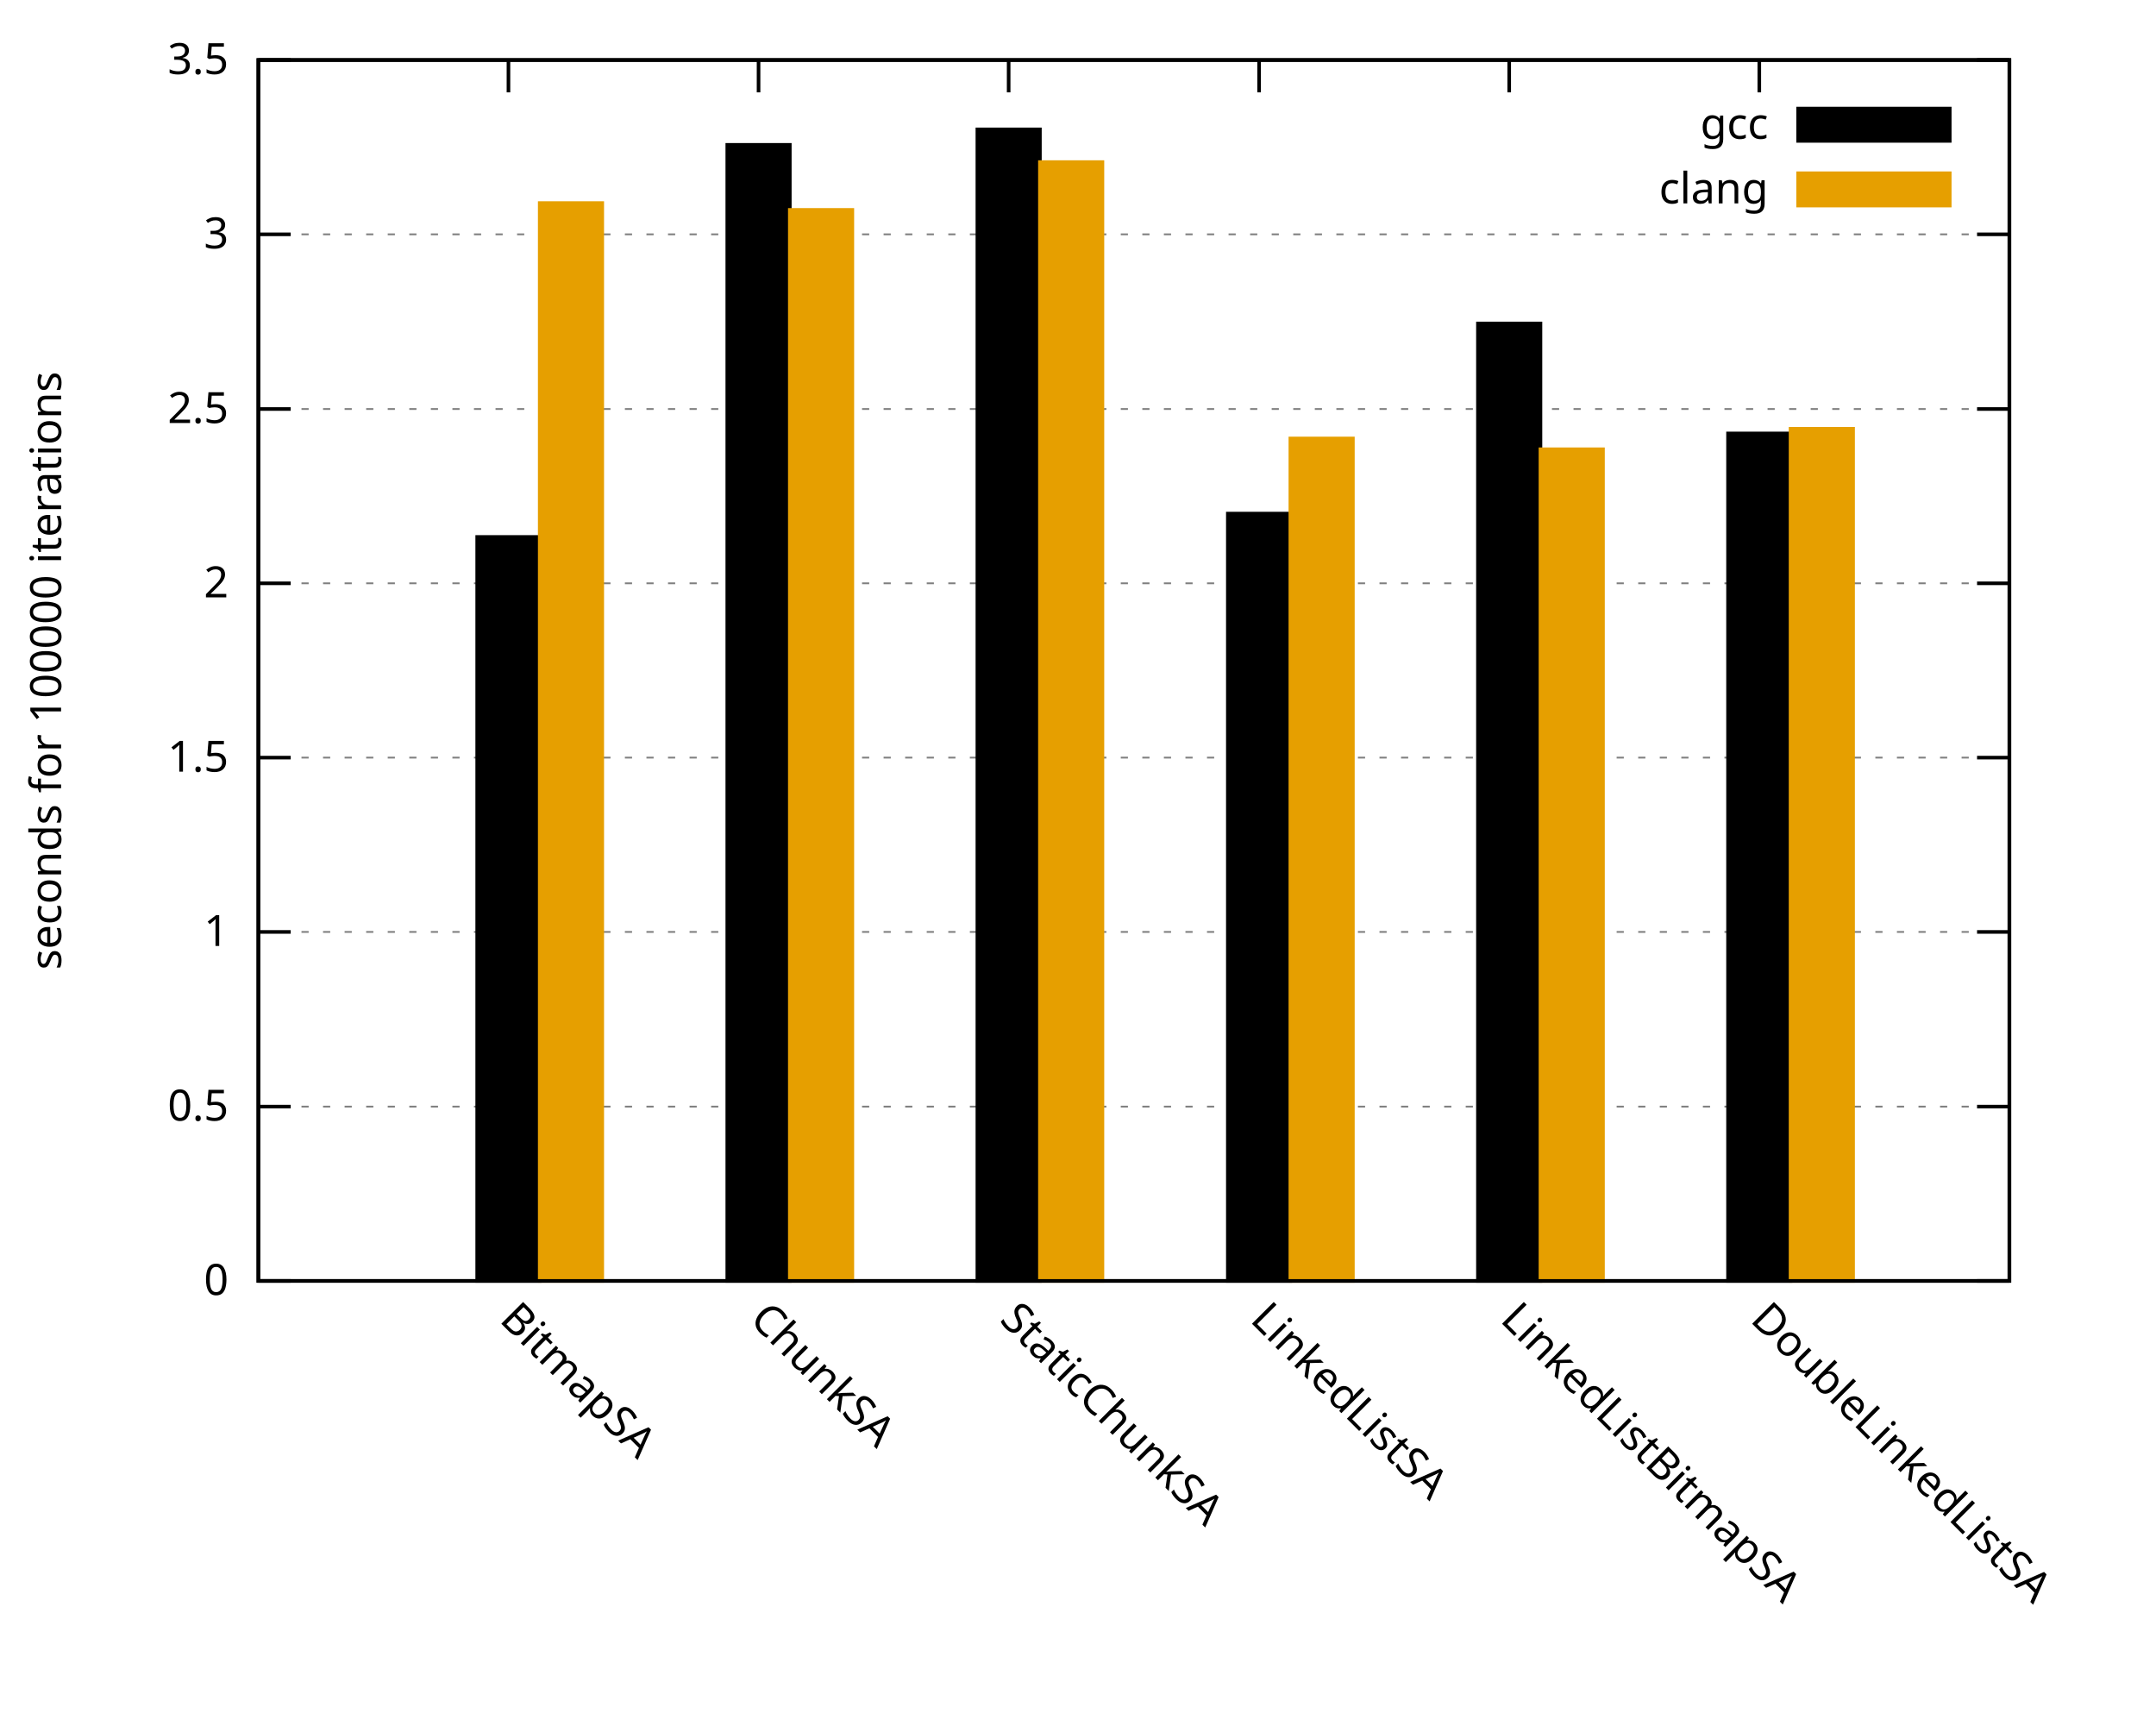
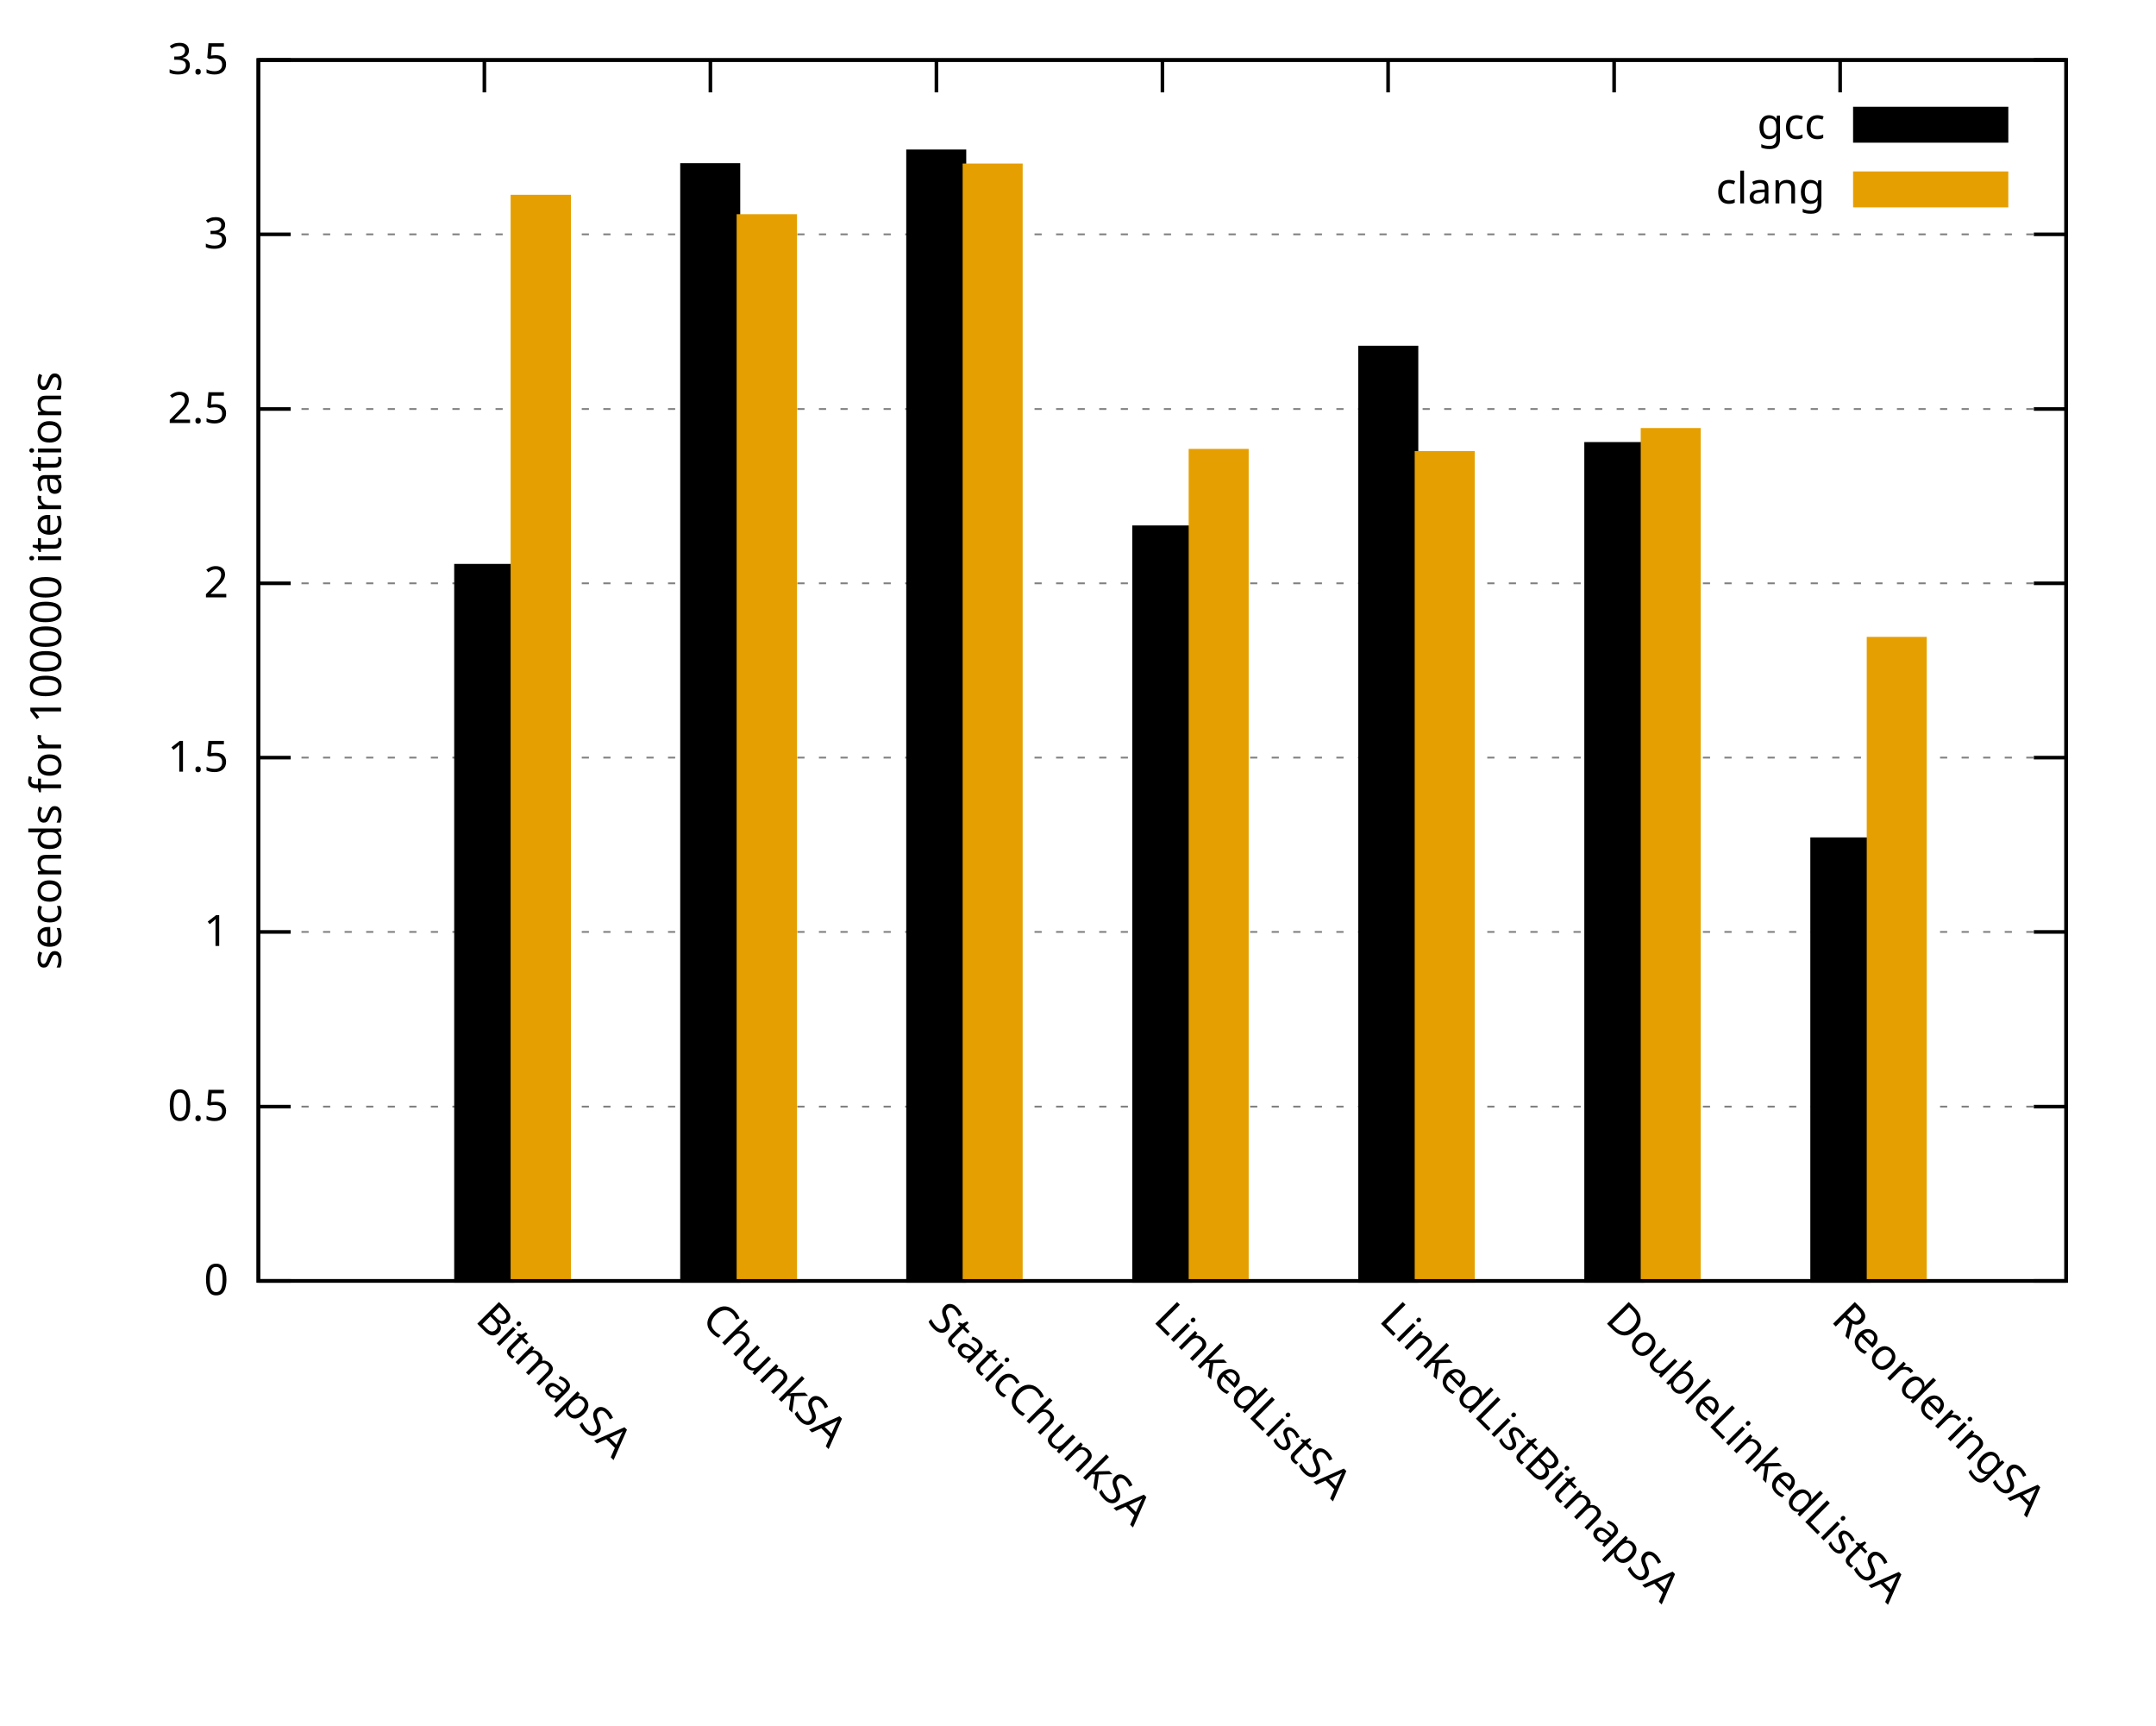
<svg xmlns="http://www.w3.org/2000/svg" xmlns:xlink="http://www.w3.org/1999/xlink" width="600" height="480" viewBox="0 0 600 480">
  <g id="gnuplot_canvas">
    <rect x="0" y="0" width="600" height="480" fill="none" />
    <defs>
      <circle id="gpDot" r="0.5" stroke-width="0.5" />
      <path id="gpPt0" stroke-width="0.222" stroke="currentColor" d="M-1,0 h2 M0,-1 v2" />
      <path id="gpPt1" stroke-width="0.222" stroke="currentColor" d="M-1,-1 L1,1 M1,-1 L-1,1" />
      <path id="gpPt2" stroke-width="0.222" stroke="currentColor" d="M-1,0 L1,0 M0,-1 L0,1 M-1,-1 L1,1 M-1,1 L1,-1" />
      <rect id="gpPt3" stroke-width="0.222" stroke="currentColor" x="-1" y="-1" width="2" height="2" />
      <rect id="gpPt4" stroke-width="0.222" stroke="currentColor" fill="currentColor" x="-1" y="-1" width="2" height="2" />
      <circle id="gpPt5" stroke-width="0.222" stroke="currentColor" cx="0" cy="0" r="1" />
      <use xlink:href="#gpPt5" id="gpPt6" fill="currentColor" stroke="none" />
      <path id="gpPt7" stroke-width="0.222" stroke="currentColor" d="M0,-1.33 L-1.33,0.67 L1.33,0.67 z" />
      <use xlink:href="#gpPt7" id="gpPt8" fill="currentColor" stroke="none" />
      <use xlink:href="#gpPt7" id="gpPt9" stroke="currentColor" transform="rotate(180)" />
      <use xlink:href="#gpPt9" id="gpPt10" fill="currentColor" stroke="none" />
      <use xlink:href="#gpPt3" id="gpPt11" stroke="currentColor" transform="rotate(45)" />
      <use xlink:href="#gpPt11" id="gpPt12" fill="currentColor" stroke="none" />
      <path id="gpPt13" stroke-width="0.222" stroke="currentColor" d="M0,1.330 L1.265,0.411 L0.782,-1.067 L-0.782,-1.076 L-1.265,0.411 z" />
      <use xlink:href="#gpPt13" id="gpPt14" fill="currentColor" stroke="none" />
      <filter id="textbox" filterUnits="objectBoundingBox" x="0" y="0" height="1" width="1">
        <feFlood flood-color="white" flood-opacity="1" result="bgnd" />
        <feComposite in="SourceGraphic" in2="bgnd" operator="atop" />
      </filter>
      <filter id="greybox" filterUnits="objectBoundingBox" x="0" y="0" height="1" width="1">
        <feFlood flood-color="lightgrey" flood-opacity="1" result="grey" />
        <feComposite in="SourceGraphic" in2="grey" operator="atop" />
      </filter>
    </defs>
    <g fill="none" color="white" stroke="black" stroke-width="1.00" stroke-linecap="butt" stroke-linejoin="miter">
</g>
    <g fill="none" color="black" stroke="currentColor" stroke-width="1.00" stroke-linecap="butt" stroke-linejoin="miter">
</g>
    <g fill="none" color="black" stroke="black" stroke-width="0.50" stroke-linecap="butt" stroke-linejoin="miter">
</g>
    <g fill="none" color="gray" stroke="currentColor" stroke-width="0.50" stroke-linecap="butt" stroke-linejoin="miter">
-       <path stroke="gray" stroke-dasharray="2,4" class="gridline" d="M71.9,356.4 L559.2,356.4  " />
-     </g>
-     <g fill="none" color="gray" stroke="gray" stroke-width="1.00" stroke-linecap="butt" stroke-linejoin="miter">
- </g>
-     <g fill="none" color="black" stroke="currentColor" stroke-width="1.00" stroke-linecap="butt" stroke-linejoin="miter">
-       <path stroke="black" d="M71.9,356.4 L80.9,356.4 M559.2,356.4 L550.2,356.4  " />
+       <path stroke="gray" stroke-dasharray="2,4" class="gridline" d="M71.9,356.4 L575.0,356.4  " />
+     </g>
+     <g fill="none" color="gray" stroke="gray" stroke-width="1.00" stroke-linecap="butt" stroke-linejoin="miter">
+ </g>
+     <g fill="none" color="black" stroke="currentColor" stroke-width="1.00" stroke-linecap="butt" stroke-linejoin="miter">
+       <path stroke="black" d="M71.9,356.4 L80.9,356.4 M575.0,356.4 L566.0,356.4  " />
      <g transform="translate(63.6,360.3)" stroke="none" fill="black" font-family="sans-serif" font-size="12.00" text-anchor="end">
        <text>
          <tspan font-family="sans-serif"> 0</tspan>
        </text>
      </g>
    </g>
    <g fill="none" color="black" stroke="currentColor" stroke-width="1.00" stroke-linecap="butt" stroke-linejoin="miter">
</g>
    <g fill="none" color="black" stroke="black" stroke-width="0.50" stroke-linecap="butt" stroke-linejoin="miter">
</g>
    <g fill="none" color="gray" stroke="currentColor" stroke-width="0.50" stroke-linecap="butt" stroke-linejoin="miter">
-       <path stroke="gray" stroke-dasharray="2,4" class="gridline" d="M71.9,307.9 L559.2,307.9  " />
-     </g>
-     <g fill="none" color="gray" stroke="gray" stroke-width="1.00" stroke-linecap="butt" stroke-linejoin="miter">
- </g>
-     <g fill="none" color="black" stroke="currentColor" stroke-width="1.00" stroke-linecap="butt" stroke-linejoin="miter">
-       <path stroke="black" d="M71.9,307.9 L80.9,307.9 M559.2,307.9 L550.2,307.9  " />
+       <path stroke="gray" stroke-dasharray="2,4" class="gridline" d="M71.9,307.9 L575.0,307.9  " />
+     </g>
+     <g fill="none" color="gray" stroke="gray" stroke-width="1.00" stroke-linecap="butt" stroke-linejoin="miter">
+ </g>
+     <g fill="none" color="black" stroke="currentColor" stroke-width="1.00" stroke-linecap="butt" stroke-linejoin="miter">
+       <path stroke="black" d="M71.9,307.9 L80.9,307.9 M575.0,307.9 L566.0,307.9  " />
      <g transform="translate(63.6,311.8)" stroke="none" fill="black" font-family="sans-serif" font-size="12.00" text-anchor="end">
        <text>
          <tspan font-family="sans-serif"> 0.5</tspan>
        </text>
      </g>
    </g>
    <g fill="none" color="black" stroke="currentColor" stroke-width="1.00" stroke-linecap="butt" stroke-linejoin="miter">
</g>
    <g fill="none" color="black" stroke="black" stroke-width="0.50" stroke-linecap="butt" stroke-linejoin="miter">
</g>
    <g fill="none" color="gray" stroke="currentColor" stroke-width="0.50" stroke-linecap="butt" stroke-linejoin="miter">
-       <path stroke="gray" stroke-dasharray="2,4" class="gridline" d="M71.9,259.3 L559.2,259.3  " />
-     </g>
-     <g fill="none" color="gray" stroke="gray" stroke-width="1.00" stroke-linecap="butt" stroke-linejoin="miter">
- </g>
-     <g fill="none" color="black" stroke="currentColor" stroke-width="1.00" stroke-linecap="butt" stroke-linejoin="miter">
-       <path stroke="black" d="M71.9,259.3 L80.9,259.3 M559.2,259.3 L550.2,259.3  " />
+       <path stroke="gray" stroke-dasharray="2,4" class="gridline" d="M71.9,259.3 L575.0,259.3  " />
+     </g>
+     <g fill="none" color="gray" stroke="gray" stroke-width="1.00" stroke-linecap="butt" stroke-linejoin="miter">
+ </g>
+     <g fill="none" color="black" stroke="currentColor" stroke-width="1.00" stroke-linecap="butt" stroke-linejoin="miter">
+       <path stroke="black" d="M71.9,259.3 L80.9,259.3 M575.0,259.3 L566.0,259.3  " />
      <g transform="translate(63.6,263.2)" stroke="none" fill="black" font-family="sans-serif" font-size="12.00" text-anchor="end">
        <text>
          <tspan font-family="sans-serif"> 1</tspan>
        </text>
      </g>
    </g>
    <g fill="none" color="black" stroke="currentColor" stroke-width="1.00" stroke-linecap="butt" stroke-linejoin="miter">
</g>
    <g fill="none" color="black" stroke="black" stroke-width="0.50" stroke-linecap="butt" stroke-linejoin="miter">
</g>
    <g fill="none" color="gray" stroke="currentColor" stroke-width="0.50" stroke-linecap="butt" stroke-linejoin="miter">
-       <path stroke="gray" stroke-dasharray="2,4" class="gridline" d="M71.9,210.8 L559.2,210.8  " />
-     </g>
-     <g fill="none" color="gray" stroke="gray" stroke-width="1.00" stroke-linecap="butt" stroke-linejoin="miter">
- </g>
-     <g fill="none" color="black" stroke="currentColor" stroke-width="1.00" stroke-linecap="butt" stroke-linejoin="miter">
-       <path stroke="black" d="M71.9,210.8 L80.9,210.8 M559.2,210.8 L550.2,210.8  " />
+       <path stroke="gray" stroke-dasharray="2,4" class="gridline" d="M71.9,210.8 L575.0,210.8  " />
+     </g>
+     <g fill="none" color="gray" stroke="gray" stroke-width="1.00" stroke-linecap="butt" stroke-linejoin="miter">
+ </g>
+     <g fill="none" color="black" stroke="currentColor" stroke-width="1.00" stroke-linecap="butt" stroke-linejoin="miter">
+       <path stroke="black" d="M71.9,210.8 L80.9,210.8 M575.0,210.8 L566.0,210.8  " />
      <g transform="translate(63.6,214.7)" stroke="none" fill="black" font-family="sans-serif" font-size="12.00" text-anchor="end">
        <text>
          <tspan font-family="sans-serif"> 1.5</tspan>
        </text>
      </g>
    </g>
    <g fill="none" color="black" stroke="currentColor" stroke-width="1.00" stroke-linecap="butt" stroke-linejoin="miter">
</g>
    <g fill="none" color="black" stroke="black" stroke-width="0.50" stroke-linecap="butt" stroke-linejoin="miter">
</g>
    <g fill="none" color="gray" stroke="currentColor" stroke-width="0.50" stroke-linecap="butt" stroke-linejoin="miter">
-       <path stroke="gray" stroke-dasharray="2,4" class="gridline" d="M71.9,162.3 L559.2,162.3  " />
-     </g>
-     <g fill="none" color="gray" stroke="gray" stroke-width="1.00" stroke-linecap="butt" stroke-linejoin="miter">
- </g>
-     <g fill="none" color="black" stroke="currentColor" stroke-width="1.00" stroke-linecap="butt" stroke-linejoin="miter">
-       <path stroke="black" d="M71.9,162.3 L80.9,162.3 M559.2,162.3 L550.2,162.3  " />
+       <path stroke="gray" stroke-dasharray="2,4" class="gridline" d="M71.9,162.3 L575.0,162.3  " />
+     </g>
+     <g fill="none" color="gray" stroke="gray" stroke-width="1.00" stroke-linecap="butt" stroke-linejoin="miter">
+ </g>
+     <g fill="none" color="black" stroke="currentColor" stroke-width="1.00" stroke-linecap="butt" stroke-linejoin="miter">
+       <path stroke="black" d="M71.9,162.3 L80.9,162.3 M575.0,162.3 L566.0,162.3  " />
      <g transform="translate(63.6,166.2)" stroke="none" fill="black" font-family="sans-serif" font-size="12.00" text-anchor="end">
        <text>
          <tspan font-family="sans-serif"> 2</tspan>
        </text>
      </g>
    </g>
    <g fill="none" color="black" stroke="currentColor" stroke-width="1.00" stroke-linecap="butt" stroke-linejoin="miter">
</g>
    <g fill="none" color="black" stroke="black" stroke-width="0.50" stroke-linecap="butt" stroke-linejoin="miter">
</g>
    <g fill="none" color="gray" stroke="currentColor" stroke-width="0.50" stroke-linecap="butt" stroke-linejoin="miter">
-       <path stroke="gray" stroke-dasharray="2,4" class="gridline" d="M71.9,113.8 L559.2,113.8  " />
-     </g>
-     <g fill="none" color="gray" stroke="gray" stroke-width="1.00" stroke-linecap="butt" stroke-linejoin="miter">
- </g>
-     <g fill="none" color="black" stroke="currentColor" stroke-width="1.00" stroke-linecap="butt" stroke-linejoin="miter">
-       <path stroke="black" d="M71.9,113.8 L80.9,113.8 M559.2,113.8 L550.2,113.8  " />
+       <path stroke="gray" stroke-dasharray="2,4" class="gridline" d="M71.9,113.8 L575.0,113.8  " />
+     </g>
+     <g fill="none" color="gray" stroke="gray" stroke-width="1.00" stroke-linecap="butt" stroke-linejoin="miter">
+ </g>
+     <g fill="none" color="black" stroke="currentColor" stroke-width="1.00" stroke-linecap="butt" stroke-linejoin="miter">
+       <path stroke="black" d="M71.9,113.8 L80.9,113.8 M575.0,113.8 L566.0,113.8  " />
      <g transform="translate(63.6,117.7)" stroke="none" fill="black" font-family="sans-serif" font-size="12.00" text-anchor="end">
        <text>
          <tspan font-family="sans-serif"> 2.5</tspan>
        </text>
      </g>
    </g>
    <g fill="none" color="black" stroke="currentColor" stroke-width="1.00" stroke-linecap="butt" stroke-linejoin="miter">
</g>
    <g fill="none" color="black" stroke="black" stroke-width="0.50" stroke-linecap="butt" stroke-linejoin="miter">
</g>
    <g fill="none" color="gray" stroke="currentColor" stroke-width="0.50" stroke-linecap="butt" stroke-linejoin="miter">
-       <path stroke="gray" stroke-dasharray="2,4" class="gridline" d="M71.9,65.2 L559.2,65.2  " />
-     </g>
-     <g fill="none" color="gray" stroke="gray" stroke-width="1.00" stroke-linecap="butt" stroke-linejoin="miter">
- </g>
-     <g fill="none" color="black" stroke="currentColor" stroke-width="1.00" stroke-linecap="butt" stroke-linejoin="miter">
-       <path stroke="black" d="M71.9,65.2 L80.9,65.2 M559.2,65.2 L550.2,65.2  " />
+       <path stroke="gray" stroke-dasharray="2,4" class="gridline" d="M71.9,65.2 L575.0,65.2  " />
+     </g>
+     <g fill="none" color="gray" stroke="gray" stroke-width="1.00" stroke-linecap="butt" stroke-linejoin="miter">
+ </g>
+     <g fill="none" color="black" stroke="currentColor" stroke-width="1.00" stroke-linecap="butt" stroke-linejoin="miter">
+       <path stroke="black" d="M71.9,65.2 L80.9,65.2 M575.0,65.2 L566.0,65.2  " />
      <g transform="translate(63.6,69.1)" stroke="none" fill="black" font-family="sans-serif" font-size="12.00" text-anchor="end">
        <text>
          <tspan font-family="sans-serif"> 3</tspan>
        </text>
      </g>
    </g>
    <g fill="none" color="black" stroke="currentColor" stroke-width="1.00" stroke-linecap="butt" stroke-linejoin="miter">
</g>
    <g fill="none" color="black" stroke="black" stroke-width="0.50" stroke-linecap="butt" stroke-linejoin="miter">
</g>
    <g fill="none" color="gray" stroke="currentColor" stroke-width="0.50" stroke-linecap="butt" stroke-linejoin="miter">
-       <path stroke="gray" stroke-dasharray="2,4" class="gridline" d="M71.9,16.7 L559.2,16.7  " />
-     </g>
-     <g fill="none" color="gray" stroke="gray" stroke-width="1.00" stroke-linecap="butt" stroke-linejoin="miter">
- </g>
-     <g fill="none" color="black" stroke="currentColor" stroke-width="1.00" stroke-linecap="butt" stroke-linejoin="miter">
-       <path stroke="black" d="M71.9,16.7 L80.9,16.7 M559.2,16.7 L550.2,16.7  " />
+       <path stroke="gray" stroke-dasharray="2,4" class="gridline" d="M71.9,16.7 L575.0,16.7  " />
+     </g>
+     <g fill="none" color="gray" stroke="gray" stroke-width="1.00" stroke-linecap="butt" stroke-linejoin="miter">
+ </g>
+     <g fill="none" color="black" stroke="currentColor" stroke-width="1.00" stroke-linecap="butt" stroke-linejoin="miter">
+       <path stroke="black" d="M71.9,16.7 L80.9,16.7 M575.0,16.7 L566.0,16.7  " />
      <g transform="translate(63.6,20.6)" stroke="none" fill="black" font-family="sans-serif" font-size="12.00" text-anchor="end">
        <text>
          <tspan font-family="sans-serif"> 3.5</tspan>
        </text>
      </g>
    </g>
    <g fill="none" color="black" stroke="currentColor" stroke-width="1.00" stroke-linecap="butt" stroke-linejoin="miter">
-       <path stroke="black" d="M141.5,356.4 L141.5,347.4 M141.5,16.7 L141.5,25.7  " />
-       <g transform="translate(138.7,367.5) rotate(45)" stroke="none" fill="black" font-family="sans-serif" font-size="12.00" text-anchor="start">
+       <path stroke="black" d="M134.8,356.4 L134.8,347.4 M134.8,16.7 L134.8,25.7  " />
+       <g transform="translate(132.0,367.5) rotate(45)" stroke="none" fill="black" font-family="sans-serif" font-size="12.00" text-anchor="start">
        <text>
          <tspan font-family="sans-serif">BitmapSA</tspan>
        </text>
      </g>
    </g>
    <g fill="none" color="black" stroke="currentColor" stroke-width="1.00" stroke-linecap="butt" stroke-linejoin="miter">
-       <path stroke="black" d="M211.1,356.4 L211.1,347.4 M211.1,16.7 L211.1,25.7  " />
-       <g transform="translate(208.3,367.5) rotate(45)" stroke="none" fill="black" font-family="sans-serif" font-size="12.00" text-anchor="start">
+       <path stroke="black" d="M197.7,356.4 L197.7,347.4 M197.7,16.7 L197.7,25.7  " />
+       <g transform="translate(194.9,367.5) rotate(45)" stroke="none" fill="black" font-family="sans-serif" font-size="12.00" text-anchor="start">
        <text>
          <tspan font-family="sans-serif">ChunkSA</tspan>
        </text>
      </g>
    </g>
    <g fill="none" color="black" stroke="currentColor" stroke-width="1.00" stroke-linecap="butt" stroke-linejoin="miter">
-       <path stroke="black" d="M280.7,356.4 L280.7,347.4 M280.7,16.7 L280.7,25.7  " />
-       <g transform="translate(277.9,367.5) rotate(45)" stroke="none" fill="black" font-family="sans-serif" font-size="12.00" text-anchor="start">
+       <path stroke="black" d="M260.6,356.4 L260.6,347.4 M260.6,16.7 L260.6,25.7  " />
+       <g transform="translate(257.8,367.5) rotate(45)" stroke="none" fill="black" font-family="sans-serif" font-size="12.00" text-anchor="start">
        <text>
          <tspan font-family="sans-serif">StaticChunkSA</tspan>
        </text>
      </g>
    </g>
    <g fill="none" color="black" stroke="currentColor" stroke-width="1.00" stroke-linecap="butt" stroke-linejoin="miter">
-       <path stroke="black" d="M350.4,356.4 L350.4,347.4 M350.4,16.7 L350.4,25.7  " />
-       <g transform="translate(347.6,367.5) rotate(45)" stroke="none" fill="black" font-family="sans-serif" font-size="12.00" text-anchor="start">
+       <path stroke="black" d="M323.5,356.4 L323.5,347.4 M323.5,16.7 L323.5,25.7  " />
+       <g transform="translate(320.7,367.5) rotate(45)" stroke="none" fill="black" font-family="sans-serif" font-size="12.00" text-anchor="start">
        <text>
          <tspan font-family="sans-serif">LinkedListSA</tspan>
        </text>
      </g>
    </g>
    <g fill="none" color="black" stroke="currentColor" stroke-width="1.00" stroke-linecap="butt" stroke-linejoin="miter">
-       <path stroke="black" d="M420.0,356.4 L420.0,347.4 M420.0,16.7 L420.0,25.7  " />
-       <g transform="translate(417.2,367.5) rotate(45)" stroke="none" fill="black" font-family="sans-serif" font-size="12.00" text-anchor="start">
+       <path stroke="black" d="M386.3,356.4 L386.3,347.4 M386.3,16.7 L386.3,25.7  " />
+       <g transform="translate(383.5,367.5) rotate(45)" stroke="none" fill="black" font-family="sans-serif" font-size="12.00" text-anchor="start">
        <text>
          <tspan font-family="sans-serif">LinkedListBitmapSA</tspan>
        </text>
      </g>
    </g>
    <g fill="none" color="black" stroke="currentColor" stroke-width="1.00" stroke-linecap="butt" stroke-linejoin="miter">
-       <path stroke="black" d="M489.6,356.4 L489.6,347.4 M489.6,16.7 L489.6,25.7  " />
-       <g transform="translate(486.8,367.5) rotate(45)" stroke="none" fill="black" font-family="sans-serif" font-size="12.00" text-anchor="start">
+       <path stroke="black" d="M449.2,356.4 L449.2,347.4 M449.2,16.7 L449.2,25.7  " />
+       <g transform="translate(446.4,367.5) rotate(45)" stroke="none" fill="black" font-family="sans-serif" font-size="12.00" text-anchor="start">
        <text>
          <tspan font-family="sans-serif">DoubleLinkedListSA</tspan>
        </text>
      </g>
    </g>
    <g fill="none" color="black" stroke="currentColor" stroke-width="1.00" stroke-linecap="butt" stroke-linejoin="miter">
- </g>
-     <g fill="none" color="black" stroke="currentColor" stroke-width="1.00" stroke-linecap="butt" stroke-linejoin="miter">
-       <path stroke="black" d="M71.9,16.7 L71.9,356.4 L559.2,356.4 L559.2,16.7 L71.9,16.7 Z  " />
+       <path stroke="black" d="M512.1,356.4 L512.1,347.4 M512.1,16.7 L512.1,25.7  " />
+       <g transform="translate(509.3,367.5) rotate(45)" stroke="none" fill="black" font-family="sans-serif" font-size="12.00" text-anchor="start">
+         <text>
+           <tspan font-family="sans-serif">ReorderingSA</tspan>
+         </text>
+       </g>
+     </g>
+     <g fill="none" color="black" stroke="currentColor" stroke-width="1.00" stroke-linecap="butt" stroke-linejoin="miter">
+ </g>
+     <g fill="none" color="black" stroke="currentColor" stroke-width="1.00" stroke-linecap="butt" stroke-linejoin="miter">
+       <path stroke="black" d="M71.9,16.7 L71.9,356.4 L575.0,356.4 L575.0,16.7 L71.9,16.7 Z  " />
    </g>
    <g fill="none" color="black" stroke="currentColor" stroke-width="1.00" stroke-linecap="butt" stroke-linejoin="miter">
      <g transform="translate(17.0,186.6) rotate(270)" stroke="none" fill="black" font-family="sans-serif" font-size="12.00" text-anchor="middle">
        <text>
          <tspan font-family="sans-serif">seconds for 100000 iterations</tspan>
        </text>
      </g>
    </g>
    <g fill="none" color="black" stroke="currentColor" stroke-width="1.00" stroke-linecap="butt" stroke-linejoin="miter">
</g>
    <g id="gnuplot_plot_1">
      <g fill="none" color="black" stroke="currentColor" stroke-width="1.00" stroke-linecap="butt" stroke-linejoin="miter">
-         <g transform="translate(492.1,38.6)" stroke="none" fill="black" font-family="sans-serif" font-size="12.00" text-anchor="end">
+         <g transform="translate(507.9,38.6)" stroke="none" fill="black" font-family="sans-serif" font-size="12.00" text-anchor="end">
          <text>
            <tspan font-family="sans-serif">gcc</tspan>
          </text>
        </g>
      </g>
      <g fill="none" color="black" stroke="currentColor" stroke-width="1.00" stroke-linecap="butt" stroke-linejoin="miter">
        <g stroke="none" shape-rendering="crispEdges">
-           <polygon fill="rgb(  0,   0,   0)" points="500.4,39.2 542.6,39.2 542.6,30.2 500.4,30.2 " />
-         </g>
-         <path stroke="rgb(  0,   0,   0)" d="M500.4,39.2 L542.6,39.2 L542.6,30.2 L500.4,30.2 L500.4,39.2 Z  " />
-       </g>
-       <g fill="none" color="black" stroke="currentColor" stroke-width="1.00" stroke-linecap="butt" stroke-linejoin="miter">
-         <g stroke="none" shape-rendering="crispEdges">
-           <polygon fill="rgb(  0,   0,   0)" points="132.8,356.4 150.3,356.4 150.3,149.3 132.8,149.3 " />
-         </g>
-         <path stroke="rgb(  0,   0,   0)" d="M132.8,356.4 L132.8,149.4 L150.2,149.4 L150.2,356.4 L132.8,356.4 Z  " />
-         <g stroke="none" shape-rendering="crispEdges">
-           <polygon fill="rgb(  0,   0,   0)" points="202.4,356.4 219.9,356.4 219.9,40.2 202.4,40.2 " />
-         </g>
-         <path stroke="rgb(  0,   0,   0)" d="M202.4,356.4 L202.4,40.3 L219.8,40.3 L219.8,356.4 L202.4,356.4 Z  " />
-         <g stroke="none" shape-rendering="crispEdges">
-           <polygon fill="rgb(  0,   0,   0)" points="272.0,356.4 289.5,356.4 289.5,35.9 272.0,35.9 " />
-         </g>
-         <path stroke="rgb(  0,   0,   0)" d="M272.0,356.4 L272.0,36.0 L289.4,36.0 L289.4,356.4 L272.0,356.4 Z  " />
-         <g stroke="none" shape-rendering="crispEdges">
-           <polygon fill="rgb(  0,   0,   0)" points="341.7,356.4 359.2,356.4 359.2,142.8 341.7,142.8 " />
-         </g>
-         <path stroke="rgb(  0,   0,   0)" d="M341.7,356.4 L341.7,142.9 L359.1,142.9 L359.1,356.4 L341.7,356.4 Z  " />
-         <g stroke="none" shape-rendering="crispEdges">
-           <polygon fill="rgb(  0,   0,   0)" points="411.3,356.4 428.8,356.4 428.8,89.9 411.3,89.9 " />
-         </g>
-         <path stroke="rgb(  0,   0,   0)" d="M411.3,356.4 L411.3,90.0 L428.7,90.0 L428.7,356.4 L411.3,356.4 Z  " />
-         <g stroke="none" shape-rendering="crispEdges">
-           <polygon fill="rgb(  0,   0,   0)" points="480.9,356.4 498.4,356.4 498.4,120.5 480.9,120.5 " />
-         </g>
-         <path stroke="rgb(  0,   0,   0)" d="M480.9,356.4 L480.9,120.6 L498.3,120.6 L498.3,356.4 L480.9,356.4 Z  " />
+           <polygon fill="rgb(  0,   0,   0)" points="516.2,39.2 558.4,39.2 558.4,30.2 516.2,30.2 " />
+         </g>
+         <path stroke="rgb(  0,   0,   0)" d="M516.2,39.2 L558.4,39.2 L558.4,30.2 L516.2,30.2 L516.2,39.2 Z  " />
+       </g>
+       <g fill="none" color="black" stroke="currentColor" stroke-width="1.00" stroke-linecap="butt" stroke-linejoin="miter">
+         <g stroke="none" shape-rendering="crispEdges">
+           <polygon fill="rgb(  0,   0,   0)" points="126.9,356.4 142.7,356.4 142.7,157.3 126.9,157.3 " />
+         </g>
+         <path stroke="rgb(  0,   0,   0)" d="M126.9,356.4 L126.9,157.4 L142.6,157.4 L142.6,356.4 L126.9,356.4 Z  " />
+         <g stroke="none" shape-rendering="crispEdges">
+           <polygon fill="rgb(  0,   0,   0)" points="189.8,356.4 205.6,356.4 205.6,45.8 189.8,45.8 " />
+         </g>
+         <path stroke="rgb(  0,   0,   0)" d="M189.8,356.4 L189.8,45.9 L205.5,45.9 L205.5,356.4 L189.8,356.4 Z  " />
+         <g stroke="none" shape-rendering="crispEdges">
+           <polygon fill="rgb(  0,   0,   0)" points="252.7,356.4 268.5,356.4 268.5,42.0 252.7,42.0 " />
+         </g>
+         <path stroke="rgb(  0,   0,   0)" d="M252.7,356.4 L252.7,42.1 L268.4,42.1 L268.4,356.4 L252.7,356.4 Z  " />
+         <g stroke="none" shape-rendering="crispEdges">
+           <polygon fill="rgb(  0,   0,   0)" points="315.6,356.4 331.4,356.4 331.4,146.6 315.6,146.6 " />
+         </g>
+         <path stroke="rgb(  0,   0,   0)" d="M315.6,356.4 L315.6,146.7 L331.3,146.7 L331.3,356.4 L315.6,356.4 Z  " />
+         <g stroke="none" shape-rendering="crispEdges">
+           <polygon fill="rgb(  0,   0,   0)" points="378.5,356.4 394.3,356.4 394.3,96.6 378.5,96.6 " />
+         </g>
+         <path stroke="rgb(  0,   0,   0)" d="M378.5,356.4 L378.5,96.7 L394.2,96.7 L394.2,356.4 L378.5,356.4 Z  " />
+         <g stroke="none" shape-rendering="crispEdges">
+           <polygon fill="rgb(  0,   0,   0)" points="441.4,356.4 457.2,356.4 457.2,123.4 441.4,123.4 " />
+         </g>
+         <path stroke="rgb(  0,   0,   0)" d="M441.4,356.4 L441.4,123.5 L457.1,123.5 L457.1,356.4 L441.4,356.4 Z  " />
+         <g stroke="none" shape-rendering="crispEdges">
+           <polygon fill="rgb(  0,   0,   0)" points="504.3,356.4 520.1,356.4 520.1,233.4 504.3,233.4 " />
+         </g>
+         <path stroke="rgb(  0,   0,   0)" d="M504.3,356.4 L504.3,233.5 L520.0,233.5 L520.0,356.4 L504.3,356.4 Z  " />
      </g>
    </g>
    <g id="gnuplot_plot_2">
      <g fill="none" color="black" stroke="currentColor" stroke-width="1.00" stroke-linecap="butt" stroke-linejoin="miter">
-         <g transform="translate(492.1,56.6)" stroke="none" fill="black" font-family="sans-serif" font-size="12.00" text-anchor="end">
+         <g transform="translate(507.9,56.6)" stroke="none" fill="black" font-family="sans-serif" font-size="12.00" text-anchor="end">
          <text>
            <tspan font-family="sans-serif">clang</tspan>
          </text>
        </g>
      </g>
      <g fill="none" color="black" stroke="currentColor" stroke-width="1.00" stroke-linecap="butt" stroke-linejoin="miter">
        <g stroke="none" shape-rendering="crispEdges">
-           <polygon fill="rgb(230, 159,   0)" points="500.4,57.2 542.6,57.2 542.6,48.2 500.4,48.2 " />
-         </g>
-         <path stroke="rgb(230, 159,   0)" d="M500.4,57.2 L542.6,57.2 L542.6,48.2 L500.4,48.2 L500.4,57.2 Z  " />
-       </g>
-       <g fill="none" color="black" stroke="currentColor" stroke-width="1.00" stroke-linecap="butt" stroke-linejoin="miter">
-         <g stroke="none" shape-rendering="crispEdges">
-           <polygon fill="rgb(230, 159,   0)" points="150.2,356.4 167.7,356.4 167.7,56.4 150.2,56.4 " />
-         </g>
-         <path stroke="rgb(230, 159,   0)" d="M150.2,356.4 L150.2,56.5 L167.6,56.5 L167.6,356.4 L150.2,356.4 Z  " />
-         <g stroke="none" shape-rendering="crispEdges">
-           <polygon fill="rgb(230, 159,   0)" points="219.8,356.4 237.3,356.4 237.3,58.3 219.8,58.3 " />
-         </g>
-         <path stroke="rgb(230, 159,   0)" d="M219.8,356.4 L219.8,58.4 L237.2,58.4 L237.2,356.4 L219.8,356.4 Z  " />
-         <g stroke="none" shape-rendering="crispEdges">
-           <polygon fill="rgb(230, 159,   0)" points="289.4,356.4 306.9,356.4 306.9,45.0 289.4,45.0 " />
-         </g>
-         <path stroke="rgb(230, 159,   0)" d="M289.4,356.4 L289.4,45.1 L306.8,45.1 L306.8,356.4 L289.4,356.4 Z  " />
-         <g stroke="none" shape-rendering="crispEdges">
-           <polygon fill="rgb(230, 159,   0)" points="359.1,356.4 376.6,356.4 376.6,121.9 359.1,121.9 " />
-         </g>
-         <path stroke="rgb(230, 159,   0)" d="M359.1,356.4 L359.1,122.0 L376.5,122.0 L376.5,356.4 L359.1,356.4 Z  " />
-         <g stroke="none" shape-rendering="crispEdges">
-           <polygon fill="rgb(230, 159,   0)" points="428.7,356.4 446.2,356.4 446.2,124.9 428.7,124.9 " />
-         </g>
-         <path stroke="rgb(230, 159,   0)" d="M428.7,356.4 L428.7,125.0 L446.1,125.0 L446.1,356.4 L428.7,356.4 Z  " />
-         <g stroke="none" shape-rendering="crispEdges">
-           <polygon fill="rgb(230, 159,   0)" points="498.3,356.4 515.8,356.4 515.8,119.2 498.3,119.2 " />
-         </g>
-         <path stroke="rgb(230, 159,   0)" d="M498.3,356.4 L498.3,119.3 L515.7,119.3 L515.7,356.4 L498.3,356.4 Z  " />
+           <polygon fill="rgb(230, 159,   0)" points="516.2,57.2 558.4,57.2 558.4,48.2 516.2,48.2 " />
+         </g>
+         <path stroke="rgb(230, 159,   0)" d="M516.2,57.2 L558.4,57.2 L558.4,48.2 L516.2,48.2 L516.2,57.2 Z  " />
+       </g>
+       <g fill="none" color="black" stroke="currentColor" stroke-width="1.00" stroke-linecap="butt" stroke-linejoin="miter">
+         <g stroke="none" shape-rendering="crispEdges">
+           <polygon fill="rgb(230, 159,   0)" points="142.6,356.4 158.5,356.4 158.5,54.6 142.6,54.6 " />
+         </g>
+         <path stroke="rgb(230, 159,   0)" d="M142.6,356.4 L142.6,54.7 L158.4,54.7 L158.4,356.4 L142.6,356.4 Z  " />
+         <g stroke="none" shape-rendering="crispEdges">
+           <polygon fill="rgb(230, 159,   0)" points="205.5,356.4 221.4,356.4 221.4,60.0 205.5,60.0 " />
+         </g>
+         <path stroke="rgb(230, 159,   0)" d="M205.5,356.4 L205.5,60.1 L221.3,60.1 L221.3,356.4 L205.5,356.4 Z  " />
+         <g stroke="none" shape-rendering="crispEdges">
+           <polygon fill="rgb(230, 159,   0)" points="268.4,356.4 284.2,356.4 284.2,45.9 268.4,45.9 " />
+         </g>
+         <path stroke="rgb(230, 159,   0)" d="M268.4,356.4 L268.4,46.0 L284.1,46.0 L284.1,356.4 L268.4,356.4 Z  " />
+         <g stroke="none" shape-rendering="crispEdges">
+           <polygon fill="rgb(230, 159,   0)" points="331.3,356.4 347.1,356.4 347.1,125.3 331.3,125.3 " />
+         </g>
+         <path stroke="rgb(230, 159,   0)" d="M331.3,356.4 L331.3,125.4 L347.0,125.4 L347.0,356.4 L331.3,356.4 Z  " />
+         <g stroke="none" shape-rendering="crispEdges">
+           <polygon fill="rgb(230, 159,   0)" points="394.2,356.4 410.0,356.4 410.0,125.9 394.2,125.9 " />
+         </g>
+         <path stroke="rgb(230, 159,   0)" d="M394.2,356.4 L394.2,126.0 L409.9,126.0 L409.9,356.4 L394.2,356.4 Z  " />
+         <g stroke="none" shape-rendering="crispEdges">
+           <polygon fill="rgb(230, 159,   0)" points="457.1,356.4 472.9,356.4 472.9,119.5 457.1,119.5 " />
+         </g>
+         <path stroke="rgb(230, 159,   0)" d="M457.1,356.4 L457.1,119.6 L472.8,119.6 L472.8,356.4 L457.1,356.4 Z  " />
+         <g stroke="none" shape-rendering="crispEdges">
+           <polygon fill="rgb(230, 159,   0)" points="520.0,356.4 535.8,356.4 535.8,177.6 520.0,177.6 " />
+         </g>
+         <path stroke="rgb(230, 159,   0)" d="M520.0,356.4 L520.0,177.7 L535.7,177.7 L535.7,356.4 L520.0,356.4 Z  " />
      </g>
    </g>
    <g fill="none" color="white" stroke="rgb(230, 159,   0)" stroke-width="2.00" stroke-linecap="butt" stroke-linejoin="miter">
</g>
    <g fill="none" color="black" stroke="currentColor" stroke-width="2.00" stroke-linecap="butt" stroke-linejoin="miter">
</g>
    <g fill="none" color="black" stroke="black" stroke-width="1.00" stroke-linecap="butt" stroke-linejoin="miter">
</g>
    <g fill="none" color="black" stroke="currentColor" stroke-width="1.00" stroke-linecap="butt" stroke-linejoin="miter">
-       <path stroke="black" d="M71.9,16.7 L71.9,356.4 L559.2,356.4 L559.2,16.7 L71.9,16.7 Z  " />
+       <path stroke="black" d="M71.9,16.7 L71.9,356.4 L575.0,356.4 L575.0,16.7 L71.9,16.7 Z  " />
    </g>
    <g fill="none" color="black" stroke="currentColor" stroke-width="1.00" stroke-linecap="butt" stroke-linejoin="miter">
</g>
  </g>
</svg>
